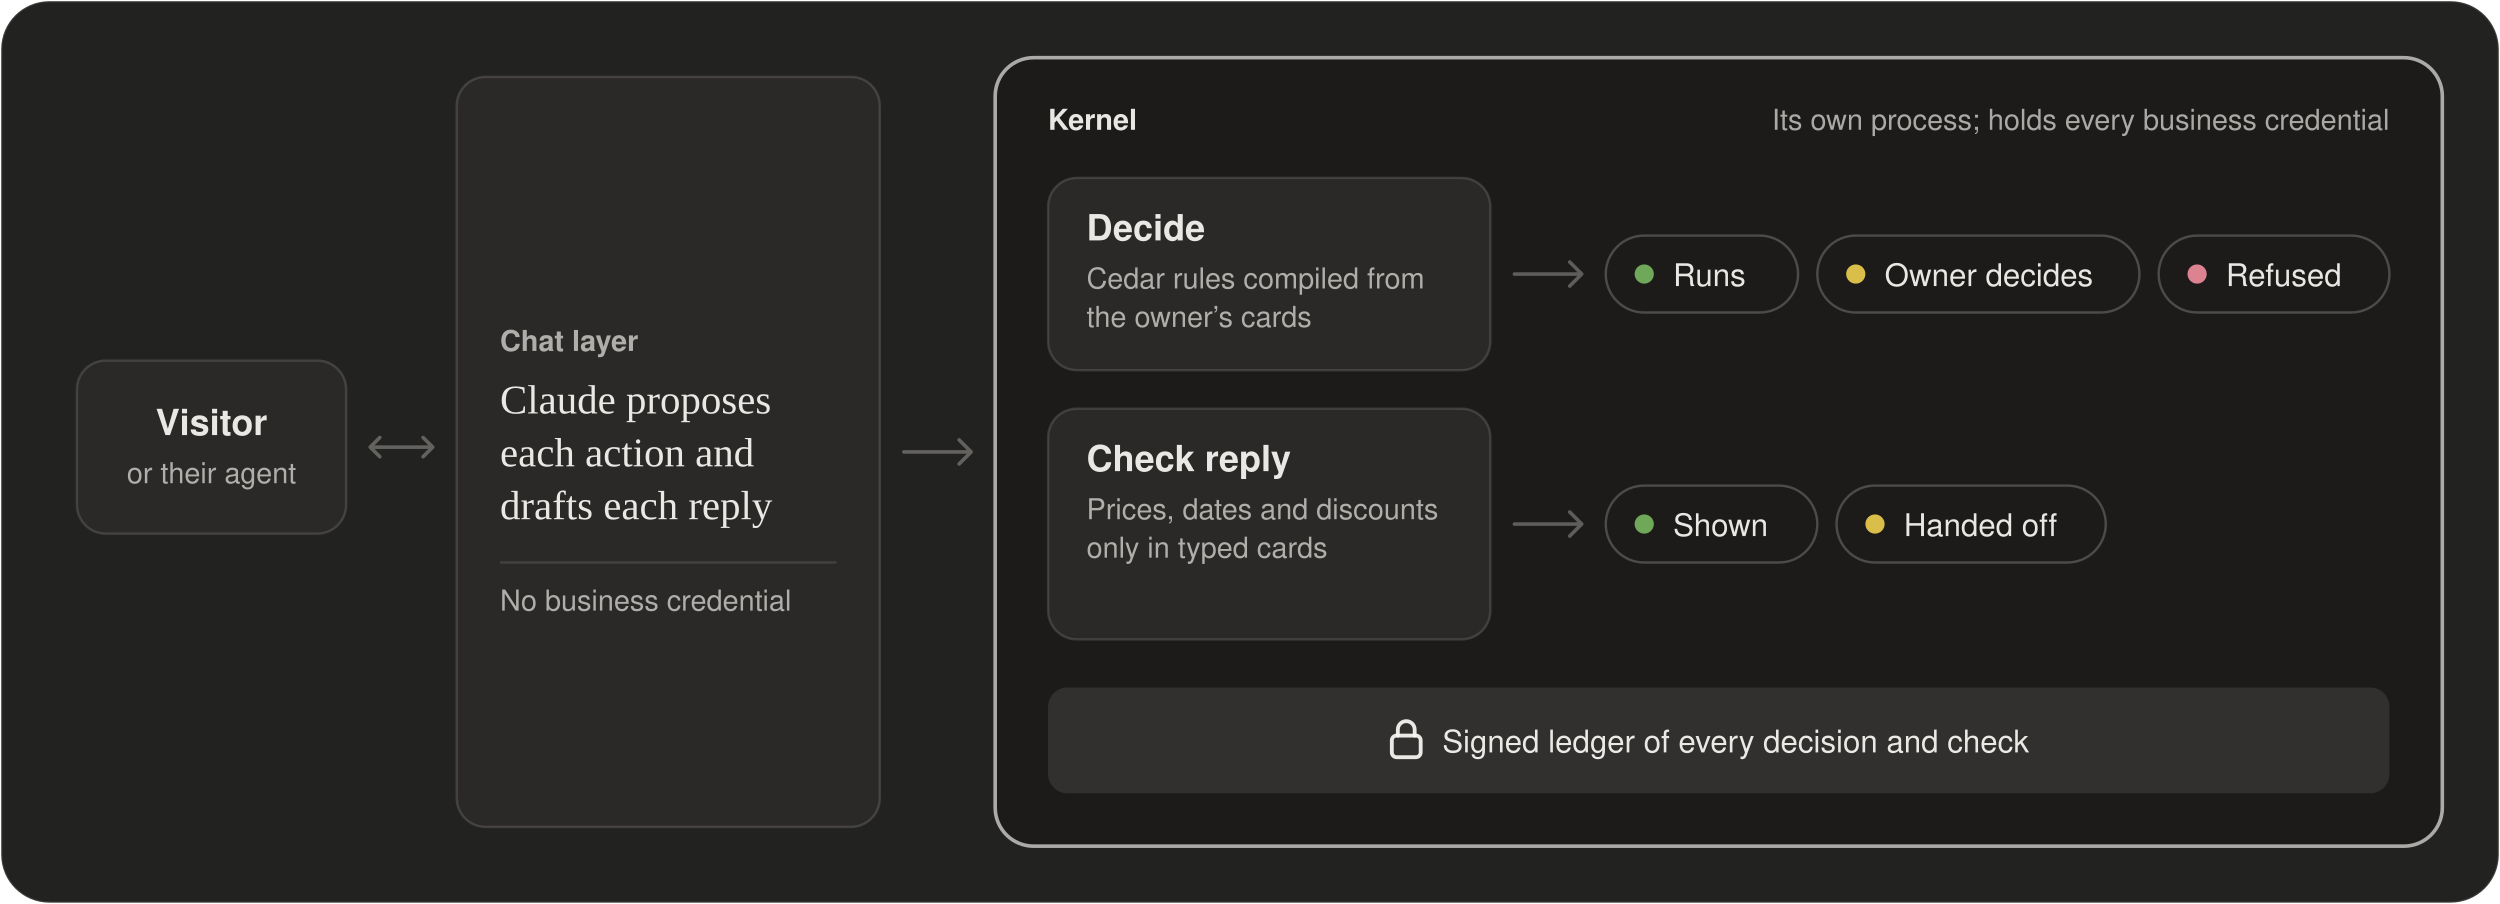
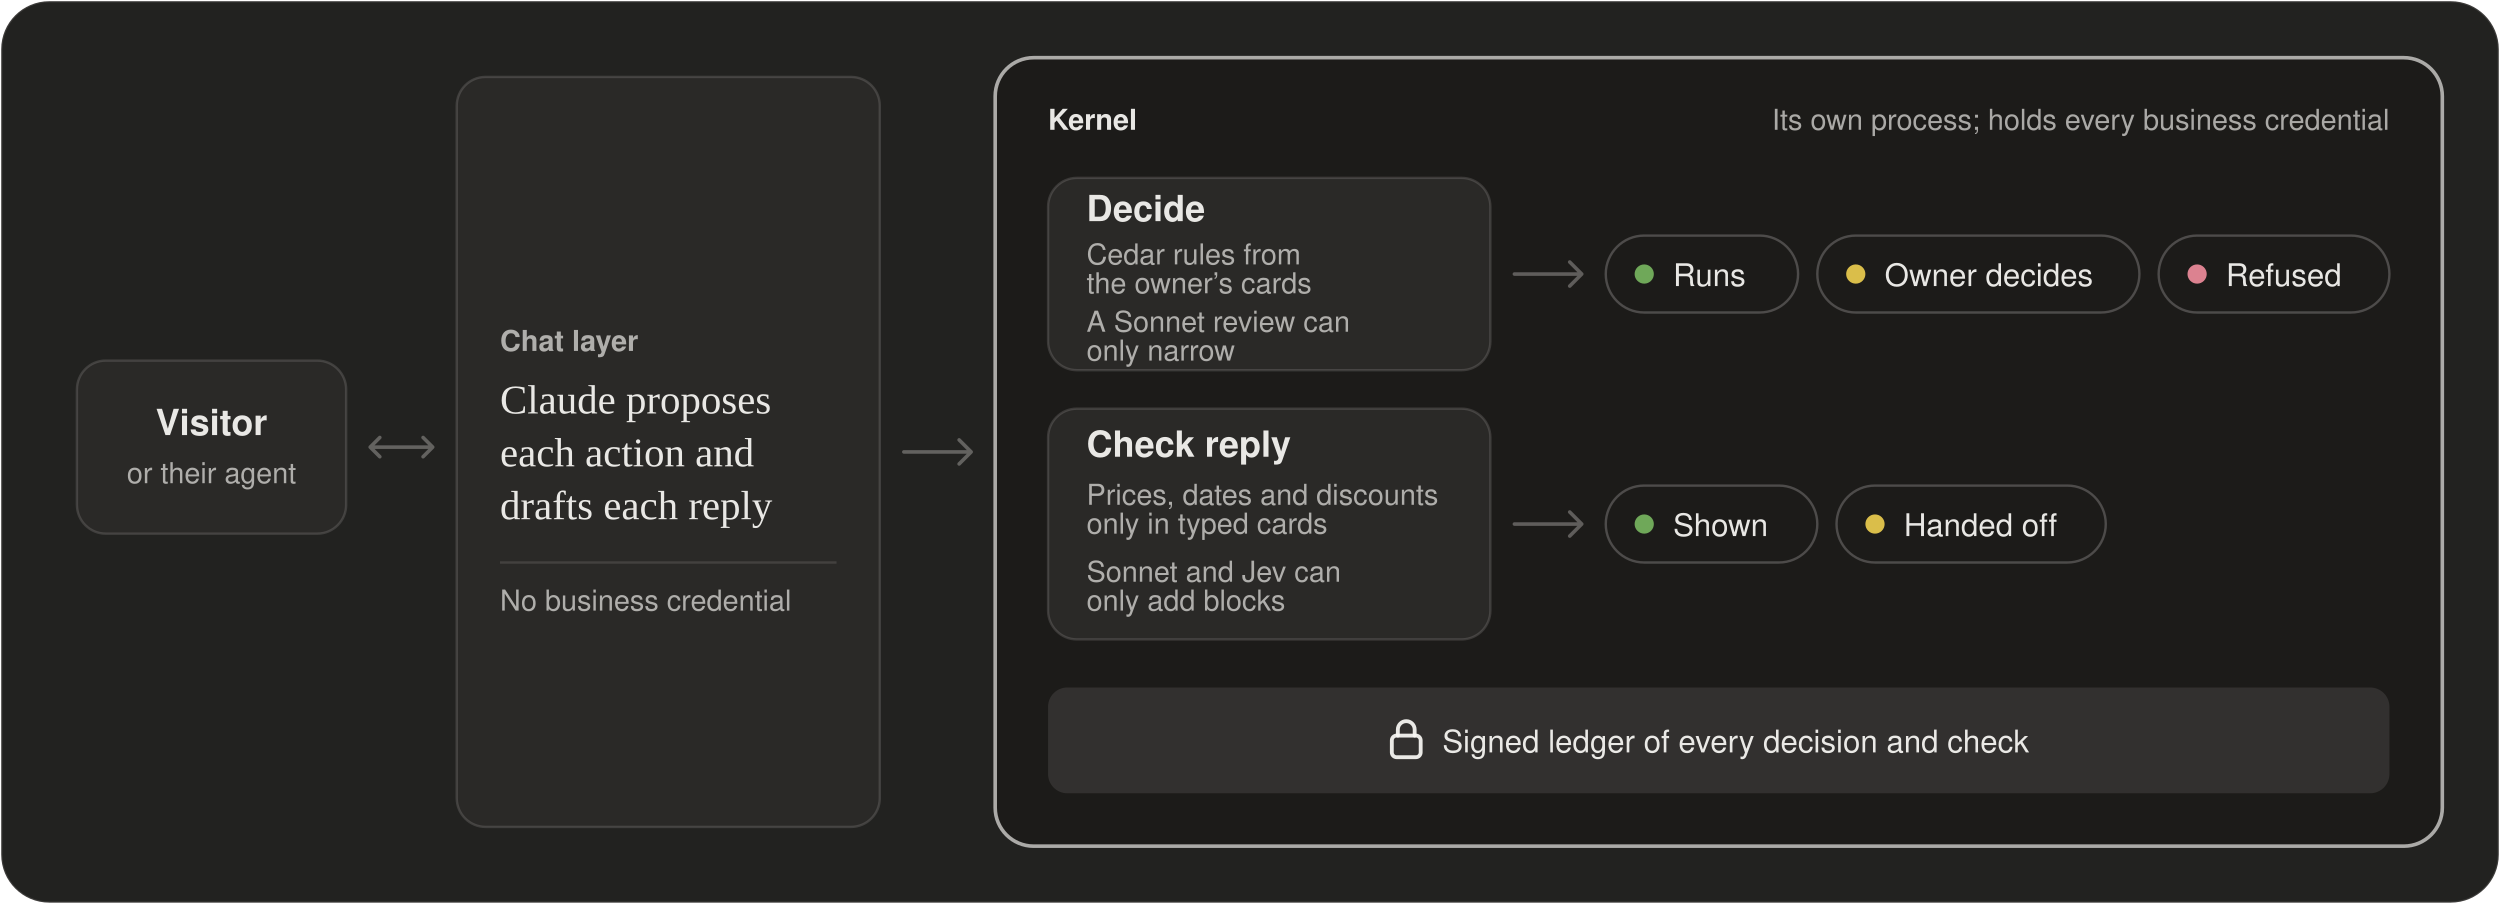
<svg xmlns="http://www.w3.org/2000/svg" width="1040" height="376" viewBox="0 0 1040 376" role="img" aria-labelledby="title desc">
  <style>
    text { font-family: "Hanken Grotesk", -apple-system, BlinkMacSystemFont, "Segoe UI", Helvetica, Arial, sans-serif; fill: rgba(250,249,245,0.92); }
    .name { font-size: 15px; font-weight: 600; }
    .line { font-size: 12px; fill: rgba(250,249,245,0.64); }
    .kicker { font-size: 12px; font-weight: 600; fill: rgba(250,249,245,0.64); }
    .voice { font-family: "Source Serif 4", Georgia, "Times New Roman", serif; font-size: 17px; }
    .pill { font-size: 13px; }
    .box { fill: #2A2927; stroke: rgba(250,249,245,0.14); stroke-width: 1; }
    .pillbox { fill: none; stroke: rgba(250,249,245,0.22); stroke-width: 1; }
    .arrow { fill: none; stroke: rgba(250,249,245,0.30); stroke-width: 1.5; stroke-linecap: round; stroke-linejoin: round; }
  </style>
  <rect x="0.5" y="0.5" width="1039" height="375" rx="20" fill="#222220" stroke="rgba(250,249,245,0.12)" />
  <rect class="box" x="32" y="150" width="112" height="72" rx="12" />
  <text class="name" x="88" y="181" text-anchor="middle">Visitor</text>
  <text class="line" x="88" y="201" text-anchor="middle">or their agent</text>
  <path class="arrow" d="M154 186h26M158 182l-4 4 4 4M176 182l4 4-4 4" />
  <rect class="box" x="190" y="32" width="176" height="312" rx="12" />
  <text class="kicker" x="208" y="146">Chat layer</text>
  <text class="voice" x="208" y="172">Claude proposes</text>
  <text class="voice" x="208" y="194">each action and</text>
  <text class="voice" x="208" y="216">drafts each reply</text>
  <line x1="208" y1="234" x2="348" y2="234" stroke="rgba(250,249,245,0.12)" />
  <text class="line" x="208" y="254">No business credential</text>
  <path class="arrow" d="M376 188h28M399 183l5 5-5 5" />
  <rect x="414" y="24" width="602" height="328" rx="16" fill="#1C1B19" stroke="rgba(250,249,245,0.64)" stroke-width="1.5" />
  <text class="kicker" x="436" y="54" style="fill: rgba(250,249,245,0.92)">Kernel</text>
  <text class="line" x="994" y="54" text-anchor="end">Its own process; holds every business credential</text>
  <rect class="box" x="436" y="74" width="184" height="80" rx="12" />
-   <text class="name" x="452" y="100">Decide</text>
-   <text class="line" x="452" y="120">Cedar rules compiled from</text>
-   <text class="line" x="452" y="136">the owner’s cards</text>
+   <text class="name" x="452" y="92">Decide</text>
+   <text class="line" x="452" y="110">Cedar rules from</text>
+   <text class="line" x="452" y="122">the owner’s cards</text>
+   <text class="line" x="452" y="138">A Sonnet review can</text>
+   <text class="line" x="452" y="150">only narrow</text>
  <path class="arrow" d="M630 114h28M653 109l5 5-5 5" />
  <rect class="pillbox" x="668" y="98" width="80" height="32" rx="16" />
  <circle cx="684" cy="114" r="4" fill="#6fa859" />
  <text class="pill" x="696" y="119">Runs</text>
  <rect class="pillbox" x="756" y="98" width="134" height="32" rx="16" />
  <circle cx="772" cy="114" r="4" fill="#dabe4a" />
  <text class="pill" x="784" y="119">Owner decides</text>
  <rect class="pillbox" x="898" y="98" width="96" height="32" rx="16" />
  <circle cx="914" cy="114" r="4" fill="#dc8290" />
  <text class="pill" x="926" y="119">Refused</text>
  <rect class="box" x="436" y="170" width="184" height="96" rx="12" />
-   <text class="name" x="452" y="196">Check reply</text>
-   <text class="line" x="452" y="216">Prices, dates and discounts</text>
-   <text class="line" x="452" y="232">only in typed cards</text>
+   <text class="name" x="452" y="190">Check reply</text>
+   <text class="line" x="452" y="210">Prices, dates and discounts</text>
+   <text class="line" x="452" y="222">only in typed cards</text>
+   <text class="line" x="452" y="242">Sonnet and Jev can</text>
+   <text class="line" x="452" y="254">only add blocks</text>
  <path class="arrow" d="M630 218h28M653 213l5 5-5 5" />
  <rect class="pillbox" x="668" y="202" width="88" height="32" rx="16" />
  <circle cx="684" cy="218" r="4" fill="#6fa859" />
  <text class="pill" x="696" y="223">Shown</text>
  <rect class="pillbox" x="764" y="202" width="112" height="32" rx="16" />
  <circle cx="780" cy="218" r="4" fill="#dabe4a" />
  <text class="pill" x="792" y="223">Handed off</text>
  <rect x="436" y="286" width="558" height="44" rx="8" fill="rgba(250,249,245,0.10)" />
  <g transform="translate(578 299)" fill="none" stroke="rgba(250,249,245,0.92)" stroke-width="1.6" stroke-linecap="round" stroke-linejoin="round">
    <rect x="1" y="7" width="12" height="9" rx="2" />
    <path d="M3.5 7V4.5a3.5 3.5 0 0 1 7 0V7" />
  </g>
  <text class="pill" x="600" y="313">Signed ledger of every decision and check</text>
</svg>
